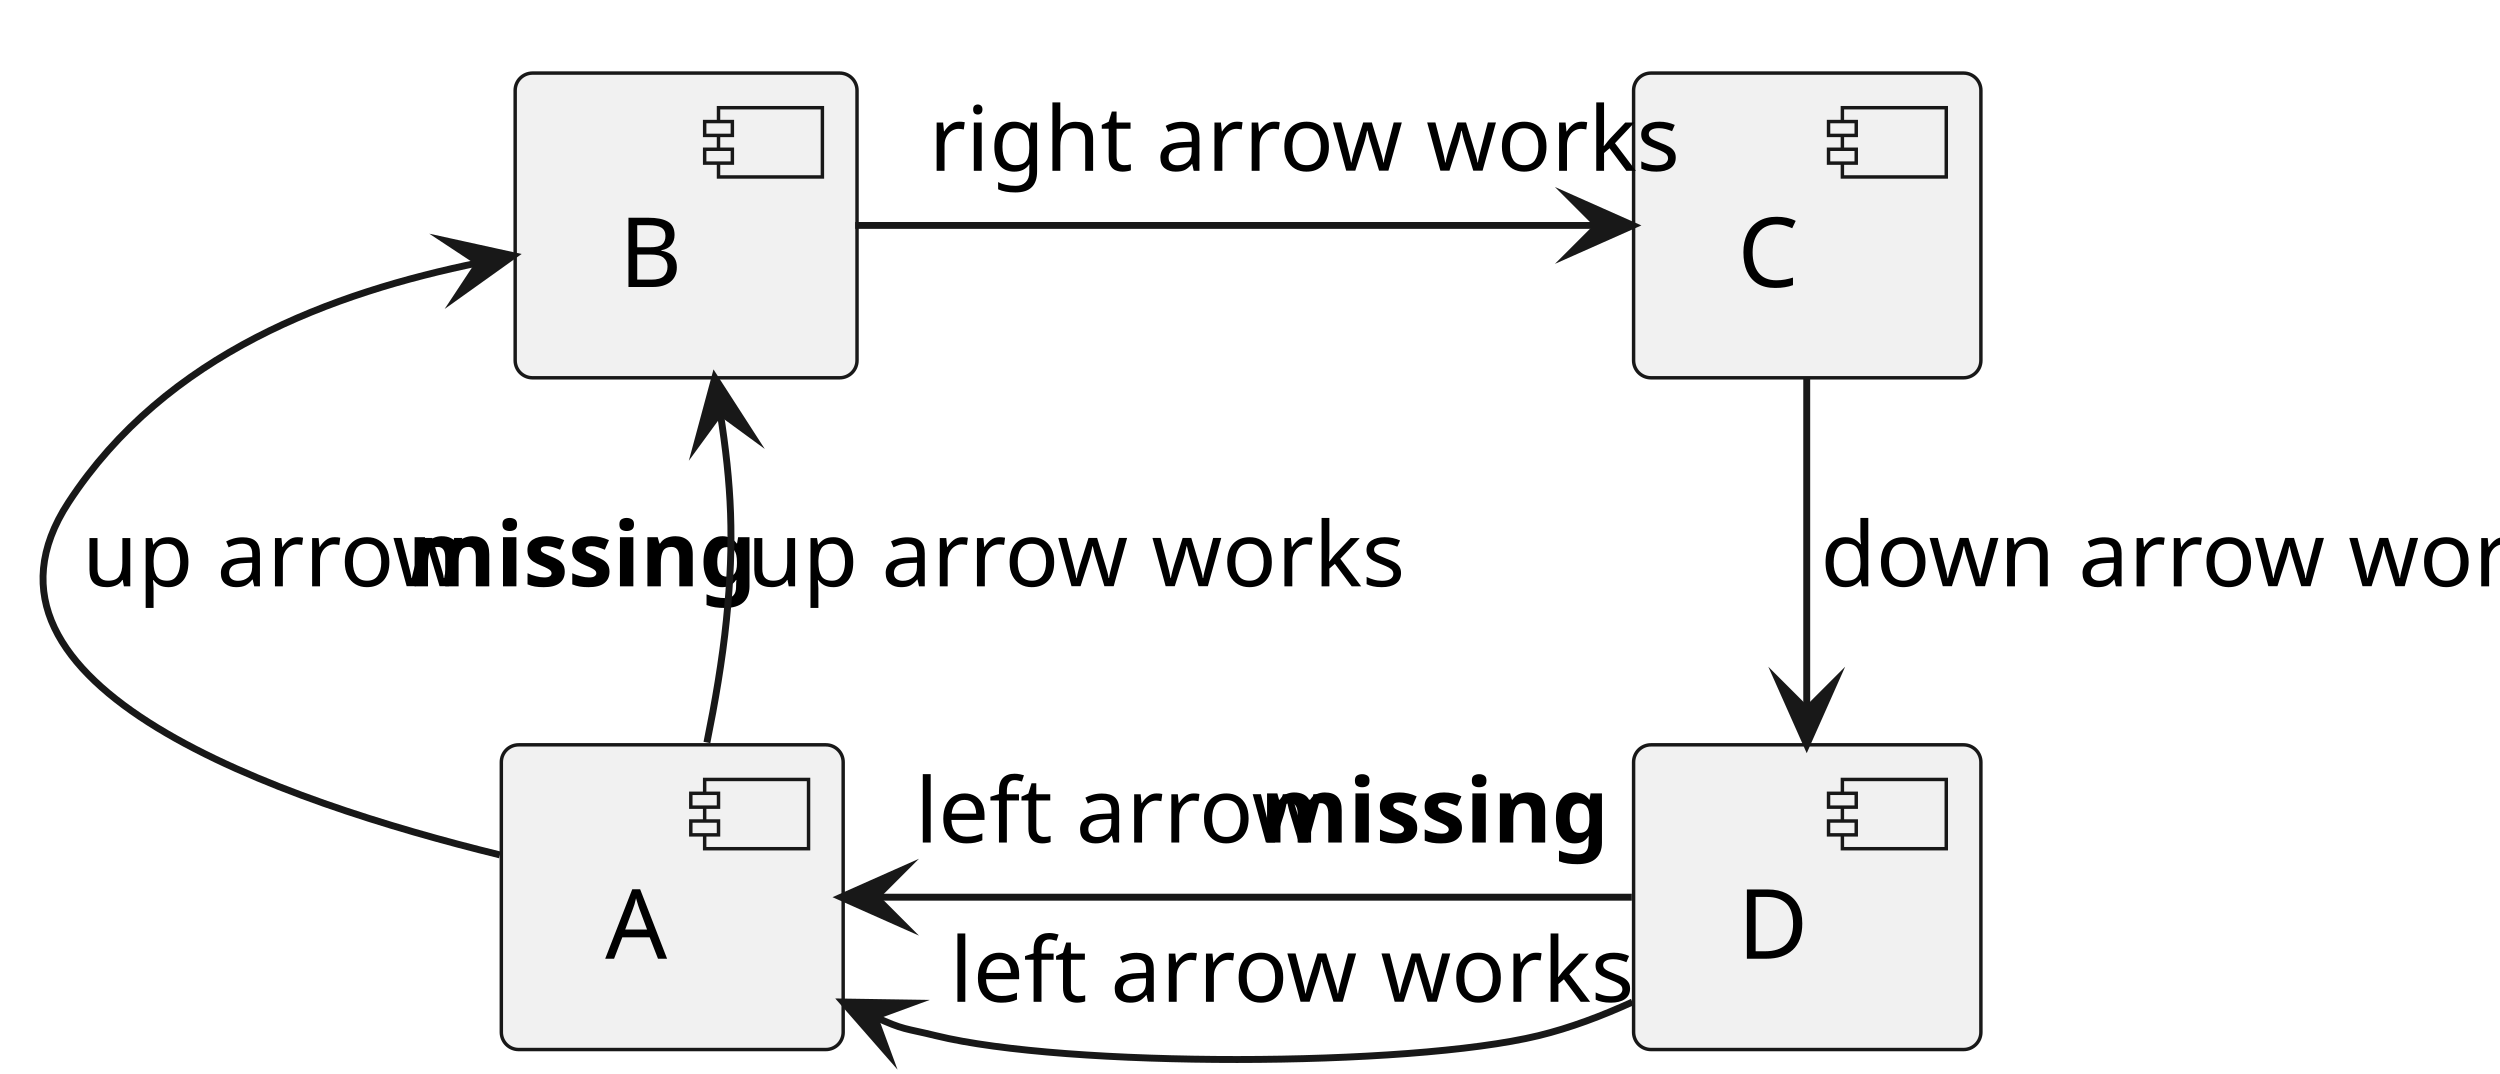
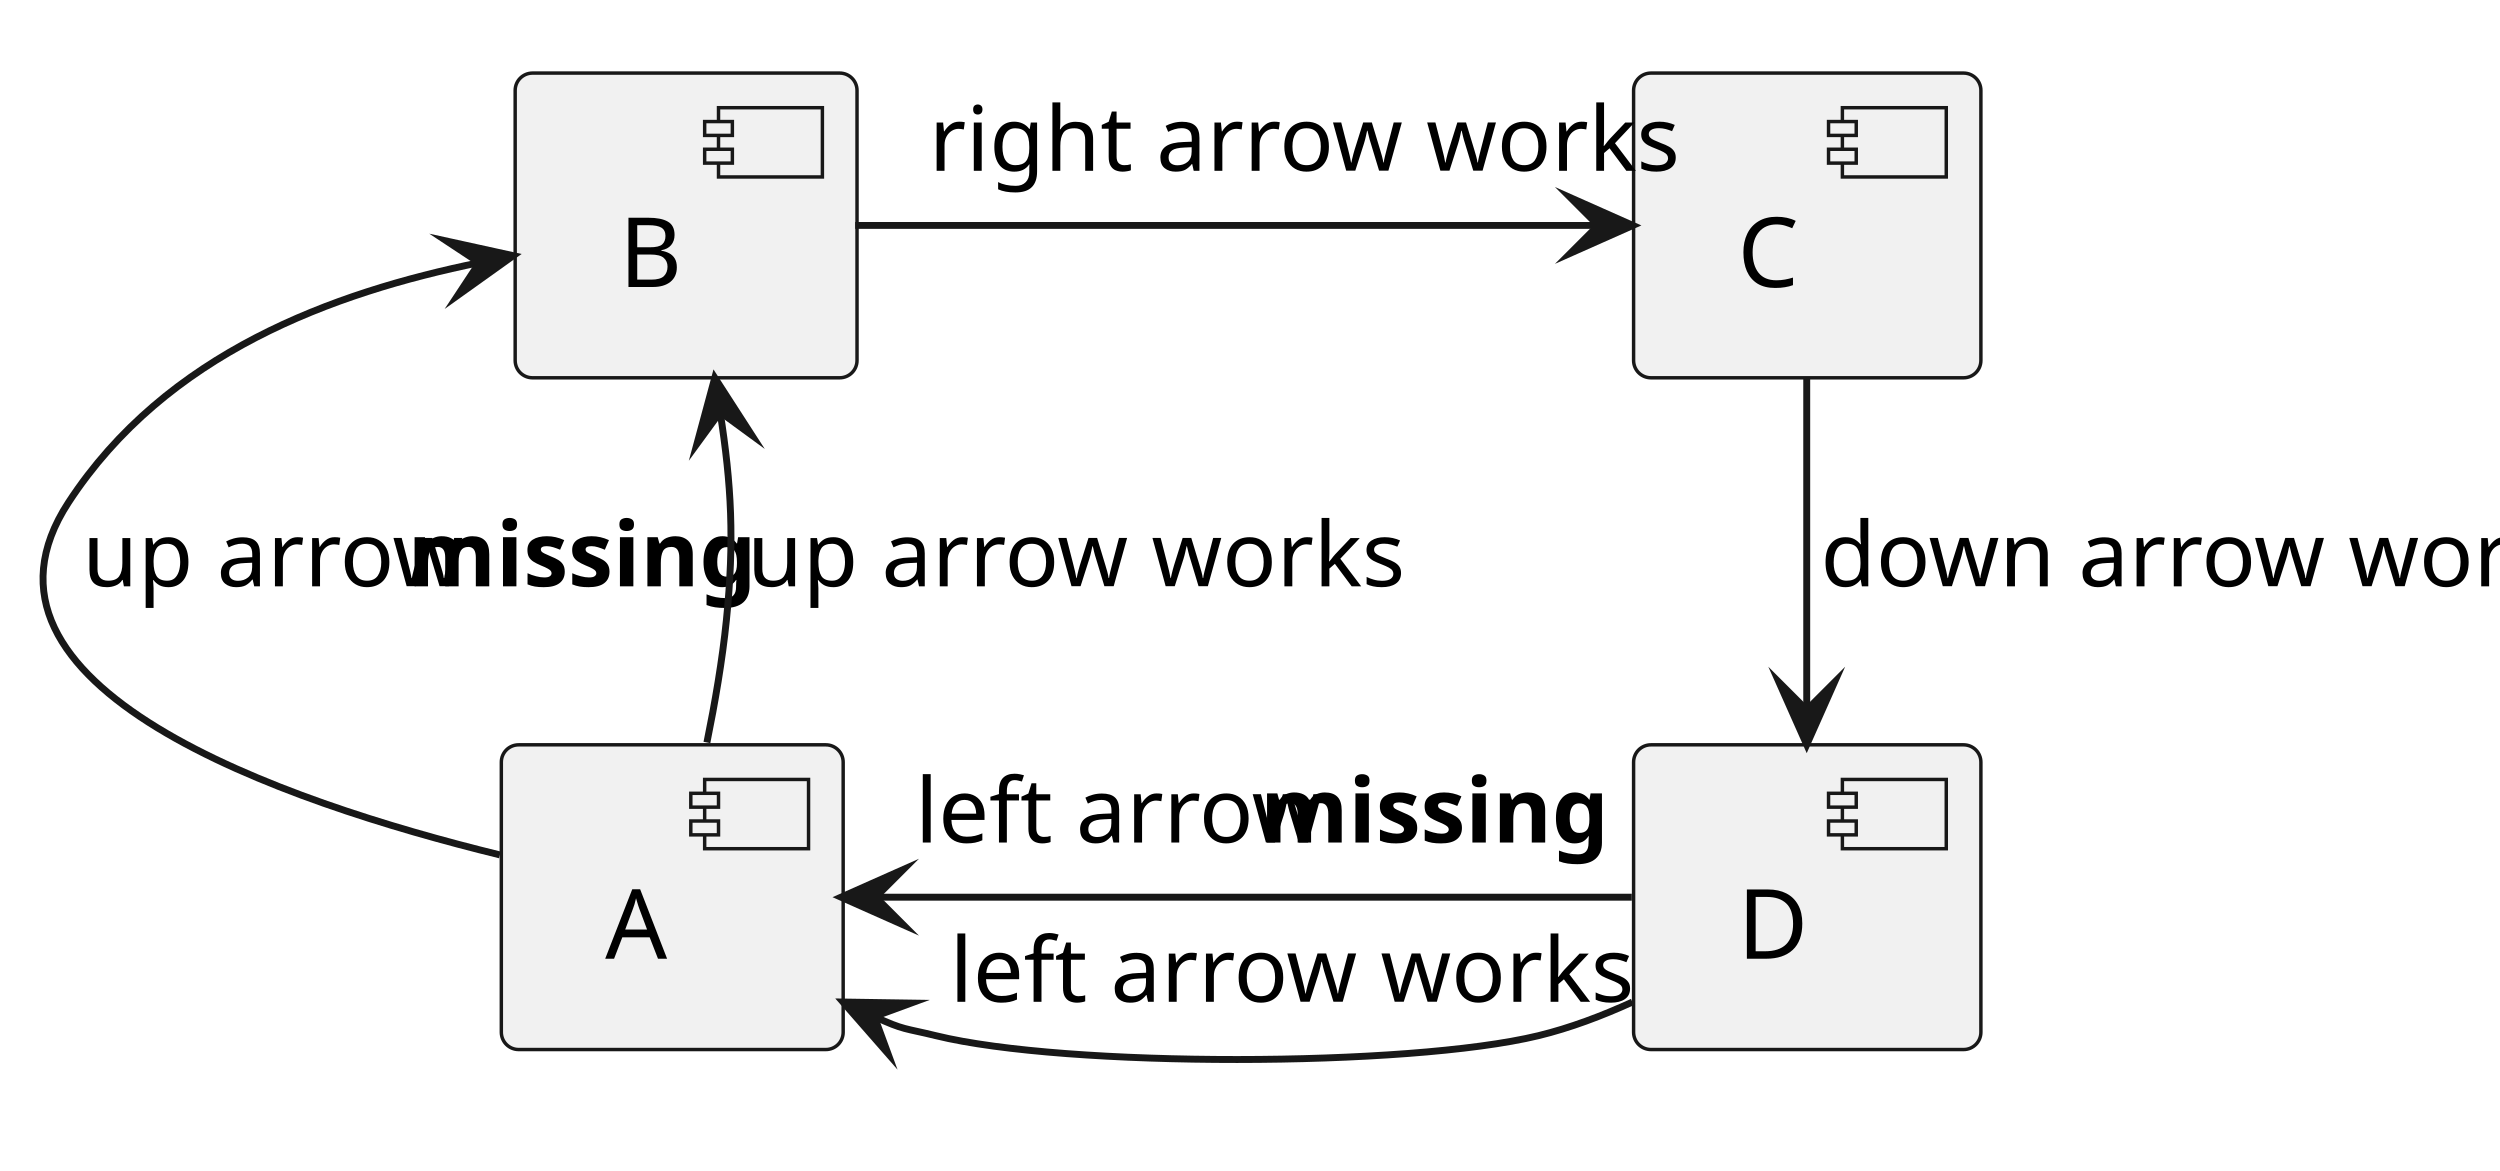
- <svg xmlns="http://www.w3.org/2000/svg" contentStyleType="text/css" data-diagram-type="DESCRIPTION" height="155px" preserveAspectRatio="none" style="width:361px;height:155px;background:#FFFFFF;" version="1.1" viewBox="0 0 361 155" width="361px" zoomAndPan="magnify">
+ <svg xmlns="http://www.w3.org/2000/svg" contentStyleType="text/css" data-diagram-type="DESCRIPTION" height="169px" preserveAspectRatio="none" style="width:361px;height:169px;background:#FFFFFF;" version="1.1" viewBox="0 0 361 169" width="361px" zoomAndPan="magnify">
  <defs />
  <g font-family="sans-serif" lengthAdjust="spacing">
    <g class="entity" data-qualified-name="A" data-source-line="1" id="ent0001">
      <rect fill="#F1F1F1" height="44" rx="2.5" ry="2.5" style="stroke:#181818;stroke-width:0.5;" width="49.363" x="72.391" y="107.553" />
      <rect fill="#F1F1F1" height="10" style="stroke:#181818;stroke-width:0.5;" width="15" x="101.753" y="112.553" />
      <rect fill="#F1F1F1" height="2" style="stroke:#181818;stroke-width:0.5;" width="4" x="99.753" y="114.553" />
      <rect fill="#F1F1F1" height="2" style="stroke:#181818;stroke-width:0.5;" width="4" x="99.753" y="118.553" />
      <text fill="#000" font-size="14" x="87.391" y="138.442">A</text>
    </g>
    <g class="entity" data-qualified-name="B" data-source-line="2" id="ent0002">
      <rect fill="#F1F1F1" height="44" rx="2.5" ry="2.5" style="stroke:#181818;stroke-width:0.5;" width="49.363" x="74.391" y="10.553" />
      <rect fill="#F1F1F1" height="10" style="stroke:#181818;stroke-width:0.5;" width="15" x="103.753" y="15.553" />
      <rect fill="#F1F1F1" height="2" style="stroke:#181818;stroke-width:0.5;" width="4" x="101.753" y="17.553" />
      <rect fill="#F1F1F1" height="2" style="stroke:#181818;stroke-width:0.5;" width="4" x="101.753" y="21.553" />
      <text fill="#000" font-size="14" x="89.391" y="41.442">B</text>
    </g>
    <g class="entity" data-qualified-name="C" data-source-line="3" id="ent0003">
      <rect fill="#F1F1F1" height="44" rx="2.5" ry="2.5" style="stroke:#181818;stroke-width:0.5;" width="50.15" x="235.891" y="10.553" />
      <rect fill="#F1F1F1" height="10" style="stroke:#181818;stroke-width:0.5;" width="15" x="266.041" y="15.553" />
      <rect fill="#F1F1F1" height="2" style="stroke:#181818;stroke-width:0.5;" width="4" x="264.041" y="17.553" />
      <rect fill="#F1F1F1" height="2" style="stroke:#181818;stroke-width:0.5;" width="4" x="264.041" y="21.553" />
      <text fill="#000" font-size="14" x="250.891" y="41.442">C</text>
    </g>
    <g class="entity" data-qualified-name="D" data-source-line="4" id="ent0004">
      <rect fill="#F1F1F1" height="44" rx="2.5" ry="2.5" style="stroke:#181818;stroke-width:0.5;" width="50.15" x="235.891" y="107.553" />
      <rect fill="#F1F1F1" height="10" style="stroke:#181818;stroke-width:0.5;" width="15" x="266.041" y="112.553" />
      <rect fill="#F1F1F1" height="2" style="stroke:#181818;stroke-width:0.5;" width="4" x="264.041" y="114.553" />
      <rect fill="#F1F1F1" height="2" style="stroke:#181818;stroke-width:0.5;" width="4" x="264.041" y="118.553" />
      <text fill="#000" font-size="14" x="250.891" y="138.442">D</text>
    </g>
    <g class="link" data-entity-1="ent0002" data-entity-2="ent0001" data-link-type="dependency" id="lnk6">
      <polygon fill="#181818" points="74.12,36.921,64.501,34.808,69.222,37.924,66.106,42.645,74.12,36.921" style="stroke:#181818;stroke-width:1;stroke-linejoin:miter;stroke-miterlimit:10;" />
      <path d="M69.222,37.924 C48.146,42.24 24.012,50.948 9.891,72.553 C-7.504,99.167 40.745,115.749 72.18,123.449" fill="none" style="stroke:#181818;stroke-width:1;" />
      <text fill="#000" font-size="13" textLength="46.963" x="11.891" y="84.664">up arrow</text>
      <text fill="#000" font-size="13" font-weight="700" textLength="44.119" x="58.853" y="84.664">missing</text>
    </g>
    <g class="link" data-entity-1="ent0002" data-entity-2="ent0001" data-link-type="dependency" id="lnk7">
      <polygon fill="#181818" points="103.216,54.556,100.649,64.064,103.986,59.496,108.553,62.833,103.216,54.556" style="stroke:#181818;stroke-width:1;stroke-linejoin:miter;stroke-miterlimit:10;" />
      <path d="M103.986,59.496 C105.621,70.003 106.066,77.977 104.891,89.553 C104.305,95.329 103.242,101.514 102.078,107.217" fill="none" style="stroke:#181818;stroke-width:1;" />
      <text fill="#000" font-size="13" textLength="80.925" x="107.891" y="84.664">up arrow works</text>
    </g>
    <g class="link" data-entity-1="ent0002" data-entity-2="ent0003" data-link-type="dependency" id="lnk8">
      <polygon fill="#181818" points="235.788,32.553,226.788,28.553,230.788,32.553,226.788,36.553,235.788,32.553" style="stroke:#181818;stroke-width:1;stroke-linejoin:miter;stroke-miterlimit:10;" />
      <path d="M123.495,32.553 C153.855,32.553 200.2,32.553 230.788,32.553" fill="none" style="stroke:#181818;stroke-width:1;" />
      <text fill="#000" font-size="13" textLength="91.731" x="134.141" y="24.664">right arrow works</text>
    </g>
    <g class="link" data-entity-1="ent0003" data-entity-2="ent0004" data-link-type="dependency" id="lnk9">
      <polygon fill="#181818" points="260.891,107.529,264.891,98.529,260.891,102.529,256.891,98.529,260.891,107.529" style="stroke:#181818;stroke-width:1;stroke-linejoin:miter;stroke-miterlimit:10;" />
      <path d="M260.891,54.637 C260.891,70.38 260.891,86.8 260.891,102.529" fill="none" style="stroke:#181818;stroke-width:1;" />
      <text fill="#000" font-size="13" textLength="97.581" x="262.891" y="84.664">down arrow works</text>
    </g>
    <g class="link" data-entity-1="ent0001" data-entity-2="ent0004" data-link-type="dependency" id="lnk11">
      <polygon fill="#181818" points="121.443,129.553,130.443,133.553,126.443,129.553,130.443,125.553,121.443,129.553" style="stroke:#181818;stroke-width:1;stroke-linejoin:miter;stroke-miterlimit:10;" />
      <path d="M126.443,129.553 C157.182,129.553 204.565,129.553 235.631,129.553" fill="none" style="stroke:#181818;stroke-width:1;" />
      <text fill="#000" font-size="13" textLength="49.806" x="132.141" y="121.664">left arrow</text>
      <text fill="#000" font-size="13" font-weight="700" textLength="44.119" x="181.947" y="121.664">missing</text>
    </g>
    <g class="link" data-entity-1="ent0001" data-entity-2="ent0004" data-link-type="dependency" id="lnk12">
      <polygon fill="#181818" points="121.724,144.693,128.21,152.104,126.261,146.794,131.571,144.845,121.724,144.693" style="stroke:#181818;stroke-width:1;stroke-linejoin:miter;stroke-miterlimit:10;" />
      <path d="M126.261,146.794 C130.596,148.801 130.629,148.445 135.141,149.553 C153.916,154.166 203.354,154.116 222.141,149.553 C226.702,148.446 231.327,146.701 235.717,144.694" fill="none" style="stroke:#181818;stroke-width:1;" />
      <text fill="#000" font-size="13" textLength="83.769" x="137.141" y="144.664">left arrow works</text>
    </g>
  </g>
</svg>
